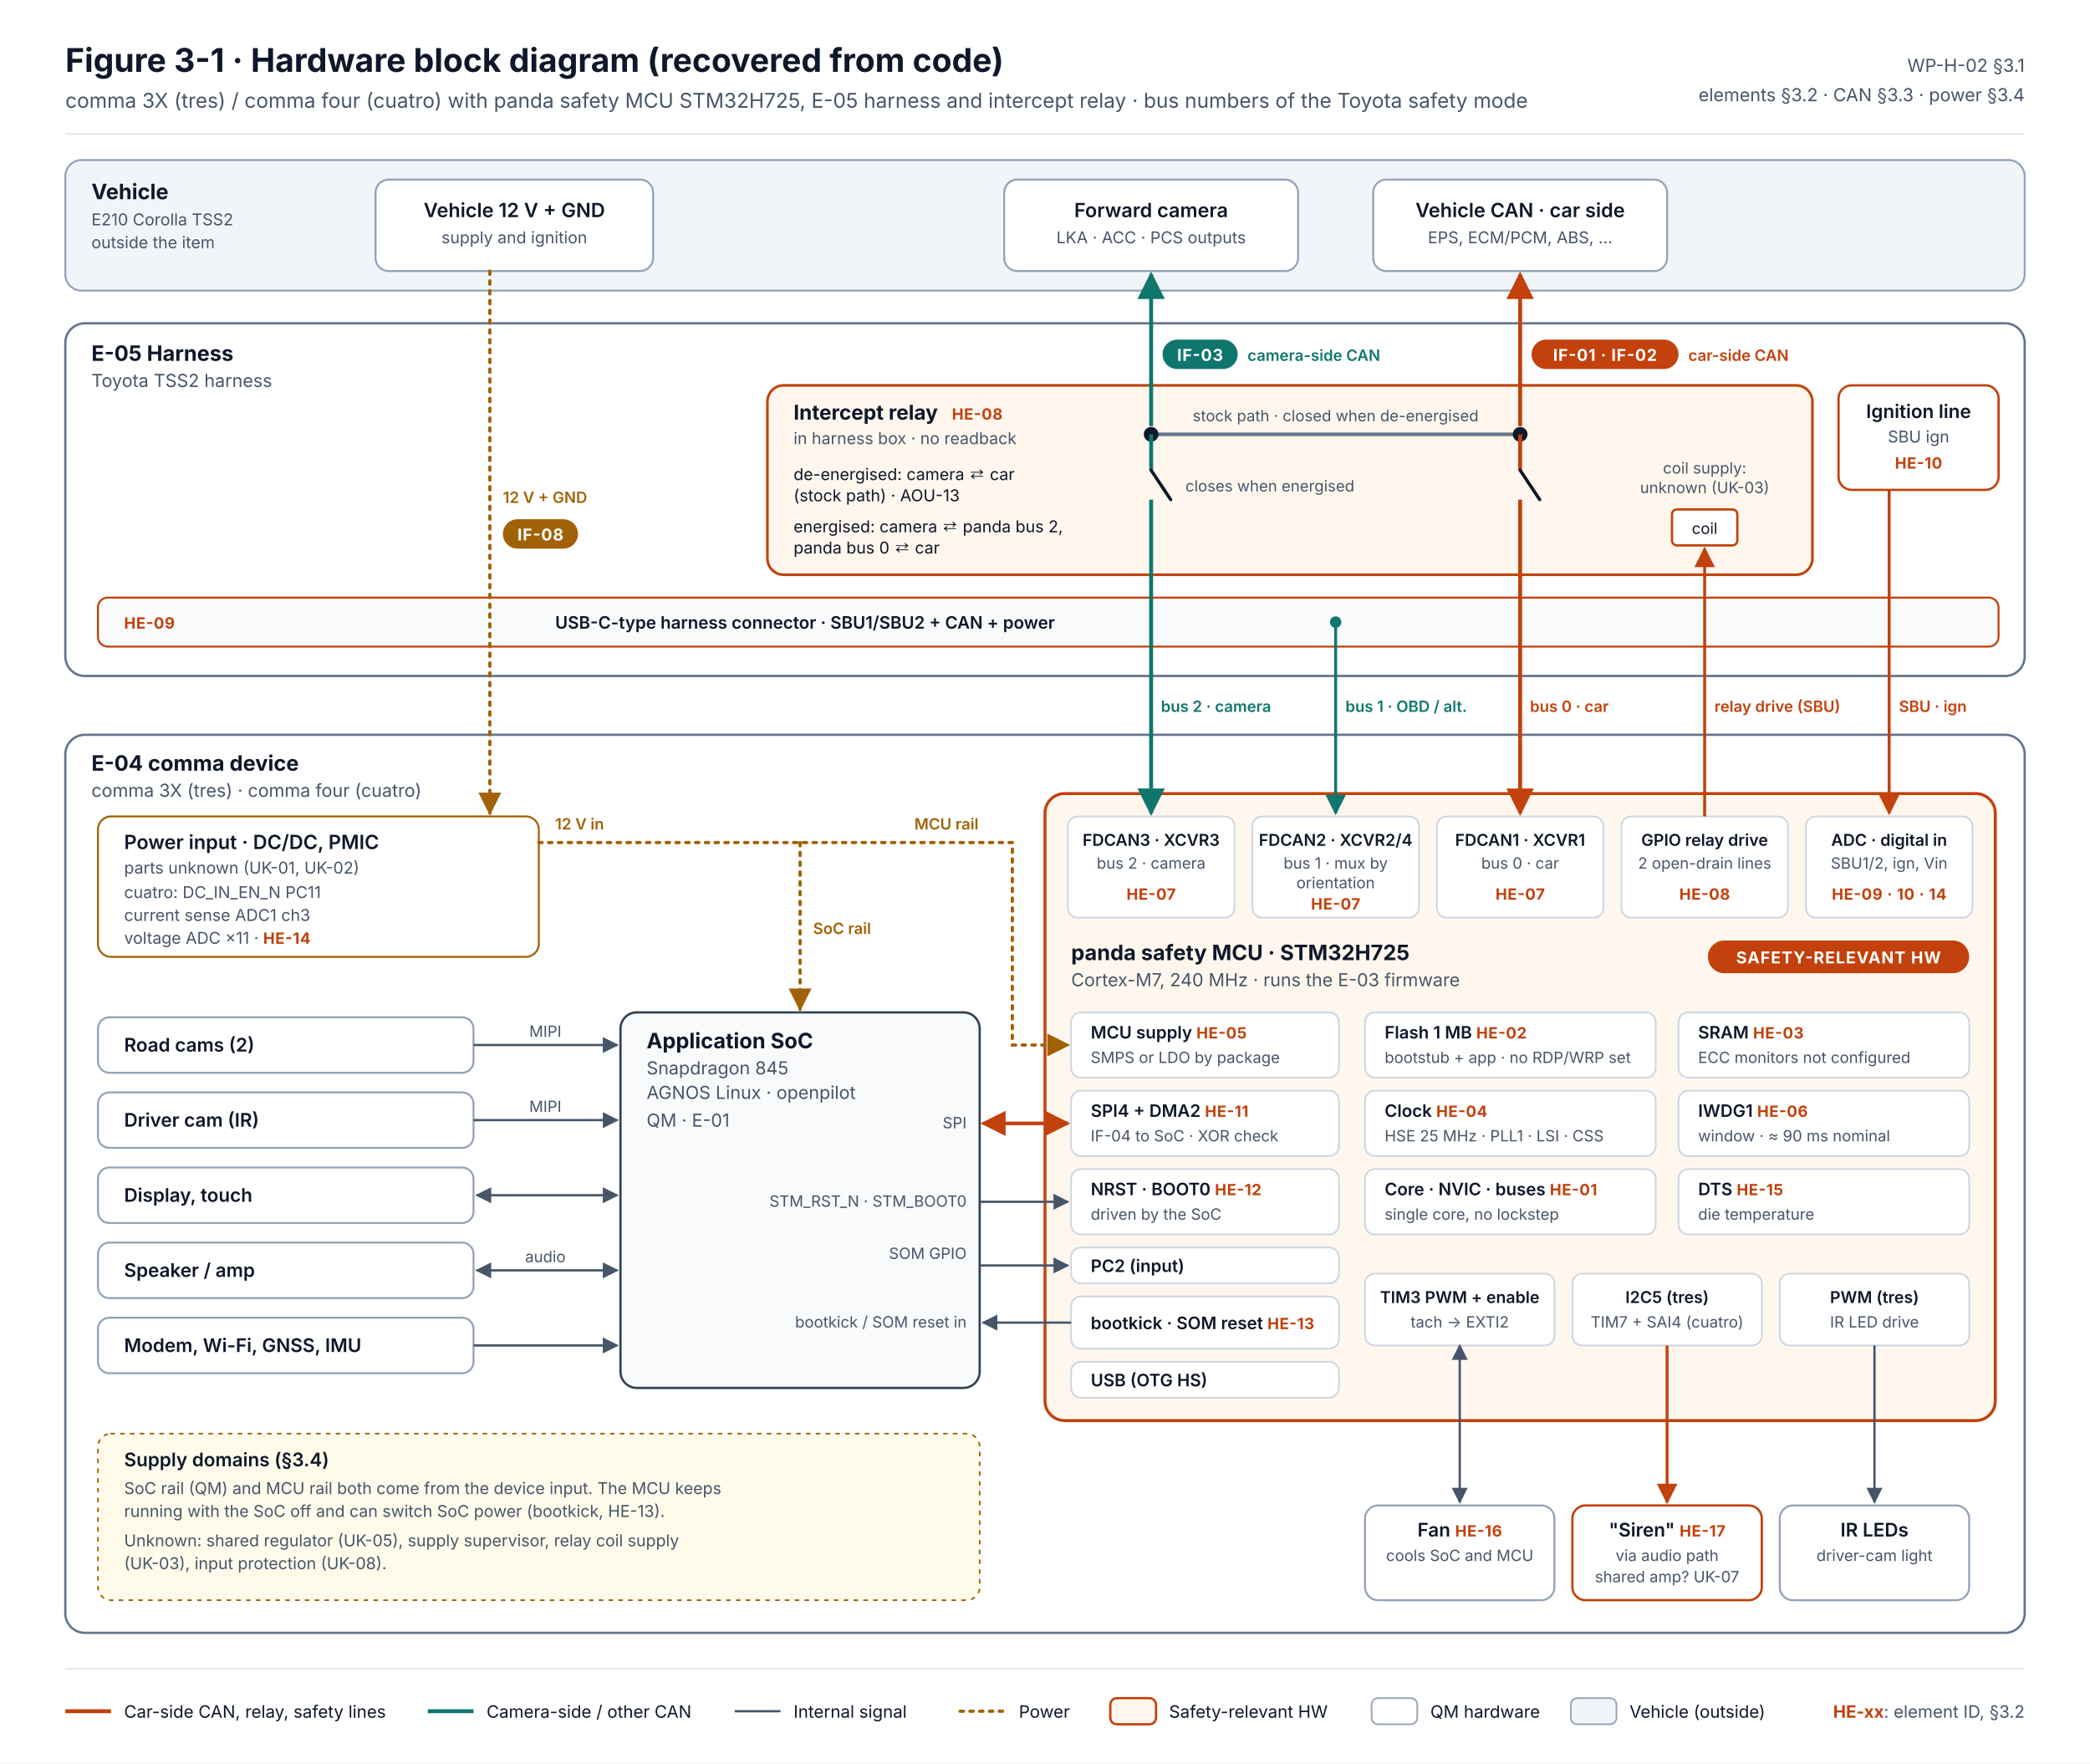
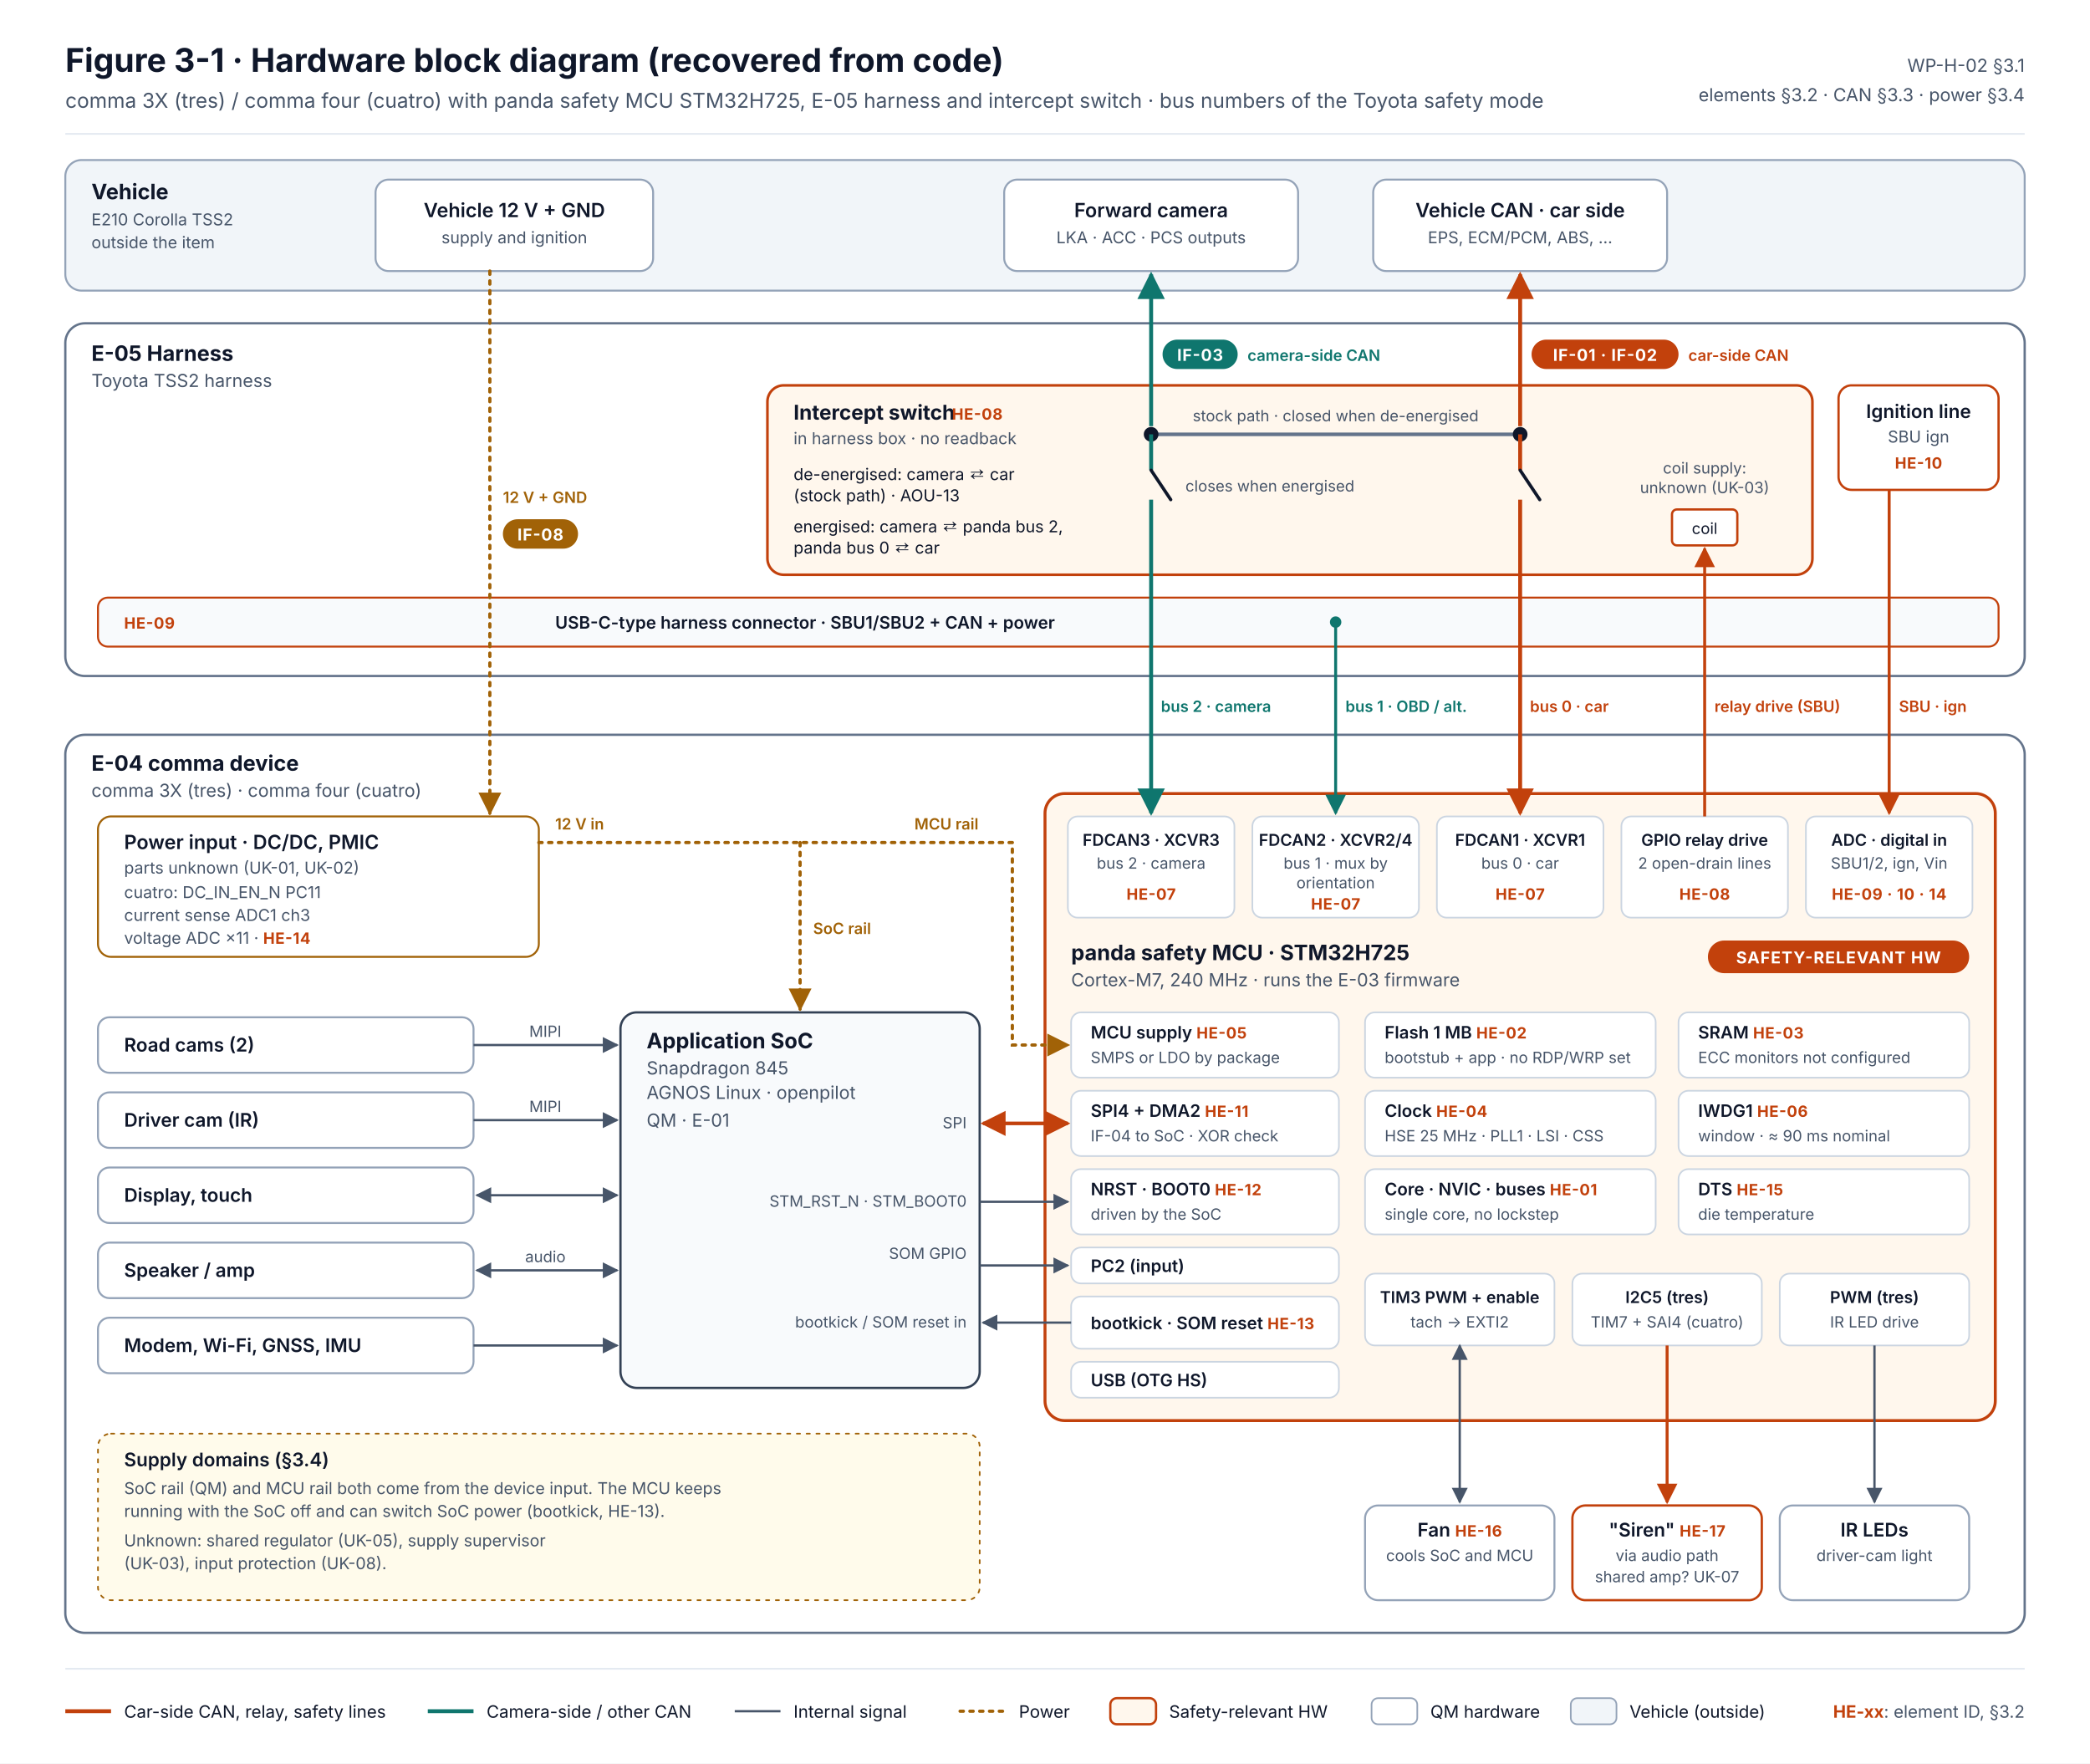
<svg xmlns="http://www.w3.org/2000/svg" width="1280" height="1080" viewBox="0 0 1280 1080" font-family="Inter, 'Segoe UI', Helvetica, Arial, sans-serif" role="img" aria-labelledby="t d">
  <defs>
    <marker id="aR" viewBox="0 0 10 10" refX="9" refY="5" markerWidth="7" markerHeight="7" orient="auto-start-reverse">
      <path d="M0 0L10 5L0 10z" fill="#C2410C" />
    </marker>
    <marker id="aT" viewBox="0 0 10 10" refX="9" refY="5" markerWidth="7" markerHeight="7" orient="auto-start-reverse">
      <path d="M0 0L10 5L0 10z" fill="#0F766E" />
    </marker>
    <marker id="aG" viewBox="0 0 10 10" refX="9" refY="5" markerWidth="7" markerHeight="7" orient="auto-start-reverse">
      <path d="M0 0L10 5L0 10z" fill="#475569" />
    </marker>
    <marker id="aY" viewBox="0 0 10 10" refX="9" refY="5" markerWidth="7" markerHeight="7" orient="auto-start-reverse">
      <path d="M0 0L10 5L0 10z" fill="#A16207" />
    </marker>
    <style>
      .t{fill:#0F172A}.m{fill:#475569}.s{font-size:11px}.xs{font-size:10px}.xxs{font-size:9.5px}.b{font-weight:700}.sb{font-weight:600}
      .box{fill:#FFFFFF;stroke:#94A3B8;stroke-width:1.2}
      .ext{fill:#F1F5F9;stroke:#94A3B8;stroke-width:1.2}
      .chip{fill:#FFFFFF;stroke:#CBD5E1;stroke-width:1}
      .sr{fill:#FFFFFF;stroke:#C2410C;stroke-width:1.4}
      .he{fill:#C2410C;font-size:9.5px;font-weight:700;letter-spacing:.03em}
      .tag{font-size:10px;font-weight:700;letter-spacing:.04em}
      .pw{fill:none;stroke:#A16207;stroke-width:2;stroke-dasharray:2 4;stroke-linecap:round}
    </style>
  </defs>
  <rect width="1280" height="1080" fill="#FFFFFF" />
  <text x="40" y="44" class="t b" font-size="20">Figure 3-1 · Hardware block diagram (recovered from code)</text>
-   <text x="40" y="66" class="m" font-size="12.5">comma 3X (tres) / comma four (cuatro) with panda safety MCU STM32H725, E-05 harness and intercept relay · bus numbers of the Toyota safety mode</text>
+   <text x="40" y="66" class="m" font-size="12.5">comma 3X (tres) / comma four (cuatro) with panda safety MCU STM32H725, E-05 harness and intercept switch · bus numbers of the Toyota safety mode</text>
  <text x="1240" y="44" class="m s" text-anchor="end">WP-H-02 §3.1</text>
  <text x="1240" y="62" class="m s" text-anchor="end">elements §3.2 · CAN §3.3 · power §3.4</text>
  <line x1="40" y1="82" x2="1240" y2="82" stroke="#E2E8F0" />
  <rect x="40" y="98" width="1200" height="80" rx="10" class="ext" />
  <text x="56" y="122" class="t b" font-size="13">Vehicle</text>
  <text x="56" y="138" class="m xs">E210 Corolla TSS2</text>
  <text x="56" y="152" class="m xs">outside the item</text>
  <rect x="230" y="110" width="170" height="56" rx="8" class="box" />
  <text x="315" y="133" class="t sb" font-size="12" text-anchor="middle">Vehicle 12 V + GND</text>
  <text x="315" y="149" class="m xs" text-anchor="middle">supply and ignition</text>
  <rect x="615" y="110" width="180" height="56" rx="8" class="box" />
  <text x="705" y="133" class="t sb" font-size="12" text-anchor="middle">Forward camera</text>
  <text x="705" y="149" class="m xs" text-anchor="middle">LKA · ACC · PCS outputs</text>
  <rect x="841" y="110" width="180" height="56" rx="8" class="box" />
  <text x="931" y="133" class="t sb" font-size="12" text-anchor="middle">Vehicle CAN · car side</text>
  <text x="931" y="149" class="m xs" text-anchor="middle">EPS, ECM/PCM, ABS, …</text>
  <rect x="40" y="198" width="1200" height="216" rx="12" fill="#FFFFFF" stroke="#64748B" stroke-width="1.4" />
  <text x="56" y="221" class="t b" font-size="13">E-05 Harness</text>
  <text x="56" y="237" class="m s">Toyota TSS2 harness</text>
  <rect x="470" y="236" width="640" height="116" rx="10" fill="#FFF7ED" stroke="#C2410C" stroke-width="1.6" />
-   <text x="486" y="257" class="t b" font-size="12.5">Intercept relay</text>
+   <text x="486" y="257" class="t b" font-size="12.5">Intercept switch</text>
  <text x="583" y="257" class="he">HE-08</text>
  <text x="486" y="272" class="m xs">in harness box · no readback</text>
  <text x="486" y="294" class="t xs">de-energised: camera ⇄ car</text>
  <text x="486" y="307" class="t xs">(stock path) · AOU-13</text>
  <text x="486" y="326" class="t xs">energised: camera ⇄ panda bus 2,</text>
  <text x="486" y="339" class="t xs">panda bus 0 ⇄ car</text>
  <line x1="705" y1="266" x2="931" y2="266" stroke="#64748B" stroke-width="2.2" />
  <text x="818" y="258" class="m xxs" text-anchor="middle">stock path · closed when de-energised</text>
  <circle cx="705" cy="266" r="4.5" fill="#0F172A" />
  <circle cx="931" cy="266" r="4.5" fill="#0F172A" />
  <line x1="705" y1="266" x2="705" y2="288" stroke="#0F766E" stroke-width="2.4" />
  <line x1="931" y1="266" x2="931" y2="288" stroke="#C2410C" stroke-width="2.4" />
  <line x1="705" y1="288" x2="717" y2="306" stroke="#0F172A" stroke-width="2" stroke-linecap="round" />
  <line x1="931" y1="288" x2="943" y2="306" stroke="#0F172A" stroke-width="2" stroke-linecap="round" />
  <text x="726" y="301" class="m xxs">closes when energised</text>
  <rect x="1024" y="312" width="40" height="22" rx="3" fill="#FFFFFF" stroke="#C2410C" stroke-width="1.4" />
  <text x="1044" y="327" class="t" font-size="9.5" text-anchor="middle">coil</text>
  <text x="1044" y="290" class="m xxs" text-anchor="middle">coil supply:</text>
  <text x="1044" y="302" class="m xxs" text-anchor="middle">unknown (UK-03)</text>
  <rect x="1126" y="236" width="98" height="64" rx="8" class="sr" />
  <text x="1175" y="256" class="t sb" font-size="11.5" text-anchor="middle">Ignition line</text>
  <text x="1175" y="271" class="m xs" text-anchor="middle">SBU ign</text>
  <text x="1175" y="287" class="he" text-anchor="middle">HE-10</text>
  <rect x="60" y="366" width="1164" height="30" rx="6" fill="#F8FAFC" stroke="#C2410C" stroke-width="1.2" />
  <text x="76" y="385" class="he">HE-09</text>
  <text x="340" y="385" class="t sb" font-size="10.5">USB-C-type harness connector · SBU1/SBU2 + CAN + power</text>
  <rect x="40" y="450" width="1200" height="550" rx="12" fill="#FFFFFF" stroke="#64748B" stroke-width="1.4" />
  <text x="56" y="472" class="t b" font-size="13">E-04 comma device</text>
  <text x="56" y="488" class="m s">comma 3X (tres) · comma four (cuatro)</text>
  <rect x="60" y="500" width="270" height="86" rx="8" fill="#FFFFFF" stroke="#A16207" stroke-width="1.2" />
  <text x="76" y="520" class="t sb" font-size="12">Power input · DC/DC, PMIC</text>
  <text x="76" y="535" class="m xs">parts unknown (UK-01, UK-02)</text>
  <text x="76" y="550" class="m xs">cuatro: DC_IN_EN_N PC11</text>
  <text x="76" y="564" class="m xs">current sense ADC1 ch3</text>
  <text x="76" y="578" class="m xs">voltage ADC ×11 · <tspan class="he">HE-14</tspan>
  </text>
  <rect x="60" y="623" width="230" height="34" rx="7" class="box" />
  <text x="76" y="644" class="t sb" font-size="11.5">Road cams (2)</text>
  <rect x="60" y="669" width="230" height="34" rx="7" class="box" />
  <text x="76" y="690" class="t sb" font-size="11.5">Driver cam (IR)</text>
  <rect x="60" y="715" width="230" height="34" rx="7" class="box" />
  <text x="76" y="736" class="t sb" font-size="11.5">Display, touch</text>
  <rect x="60" y="761" width="230" height="34" rx="7" class="box" />
  <text x="76" y="782" class="t sb" font-size="11.5">Speaker / amp</text>
  <rect x="60" y="807" width="230" height="34" rx="7" class="box" />
  <text x="76" y="828" class="t sb" font-size="11.5">Modem, Wi-Fi, GNSS, IMU</text>
  <rect x="380" y="620" width="220" height="230" rx="10" fill="#F8FAFC" stroke="#334155" stroke-width="1.4" />
  <text x="396" y="642" class="t b" font-size="13">Application SoC</text>
  <text x="396" y="658" class="m s">Snapdragon 845</text>
  <text x="396" y="673" class="m s">AGNOS Linux · openpilot</text>
  <text x="396" y="690" class="m s">QM · E-01</text>
  <text x="592" y="691" class="m xxs" text-anchor="end">SPI</text>
  <text x="592" y="739" class="m xxs" text-anchor="end">STM_RST_N · STM_BOOT0</text>
  <text x="592" y="771" class="m xxs" text-anchor="end">SOM GPIO</text>
  <text x="592" y="813" class="m xxs" text-anchor="end">bootkick / SOM reset in</text>
  <path d="M290 640 H378" fill="none" stroke="#475569" stroke-width="1.4" marker-end="url(#aG)" />
  <text x="334" y="635" class="m xxs" text-anchor="middle">MIPI</text>
  <path d="M290 686 H378" fill="none" stroke="#475569" stroke-width="1.4" marker-end="url(#aG)" />
  <text x="334" y="681" class="m xxs" text-anchor="middle">MIPI</text>
  <path d="M292 732 H378" fill="none" stroke="#475569" stroke-width="1.4" marker-end="url(#aG)" marker-start="url(#aG)" />
  <path d="M292 778 H378" fill="none" stroke="#475569" stroke-width="1.4" marker-end="url(#aG)" marker-start="url(#aG)" />
  <text x="334" y="773" class="m xxs" text-anchor="middle">audio</text>
  <path d="M290 824 H378" fill="none" stroke="#475569" stroke-width="1.4" marker-end="url(#aG)" />
  <rect x="640" y="486" width="582" height="384" rx="12" fill="#FFF7ED" stroke="#C2410C" stroke-width="1.8" />
  <rect x="654" y="500" width="102" height="62" rx="6" class="chip" />
  <text x="705" y="518" class="t sb" font-size="10" text-anchor="middle">FDCAN3 · XCVR3</text>
  <text x="705" y="532" class="m xxs" text-anchor="middle">bus 2 · camera</text>
  <text x="705" y="551" class="he" text-anchor="middle">HE-07</text>
  <rect x="767" y="500" width="102" height="62" rx="6" class="chip" />
  <text x="818" y="518" class="t sb" font-size="10" text-anchor="middle">FDCAN2 · XCVR2/4</text>
  <text x="818" y="532" class="m xxs" text-anchor="middle">bus 1 · mux by</text>
  <text x="818" y="544" class="m xxs" text-anchor="middle">orientation</text>
  <text x="818" y="557" class="he" text-anchor="middle">HE-07</text>
  <rect x="880" y="500" width="102" height="62" rx="6" class="chip" />
  <text x="931" y="518" class="t sb" font-size="10" text-anchor="middle">FDCAN1 · XCVR1</text>
  <text x="931" y="532" class="m xxs" text-anchor="middle">bus 0 · car</text>
  <text x="931" y="551" class="he" text-anchor="middle">HE-07</text>
  <rect x="993" y="500" width="102" height="62" rx="6" class="chip" />
  <text x="1044" y="518" class="t sb" font-size="10" text-anchor="middle">GPIO relay drive</text>
  <text x="1044" y="532" class="m xxs" text-anchor="middle">2 open-drain lines</text>
  <text x="1044" y="551" class="he" text-anchor="middle">HE-08</text>
  <rect x="1106" y="500" width="102" height="62" rx="6" class="chip" />
  <text x="1157" y="518" class="t sb" font-size="10" text-anchor="middle">ADC · digital in</text>
  <text x="1157" y="532" class="m xxs" text-anchor="middle">SBU1/2, ign, Vin</text>
  <text x="1157" y="551" class="he" text-anchor="middle">HE-09 · 10 · 14</text>
  <text x="656" y="588" class="t b" font-size="13">panda safety MCU · STM32H725</text>
  <text x="656" y="604" class="m s">Cortex-M7, 240 MHz · runs the E-03 firmware</text>
  <rect x="1046" y="576" width="160" height="20" rx="10" fill="#C2410C" />
  <text x="1126" y="590" fill="#FFFFFF" font-size="10" font-weight="700" text-anchor="middle" letter-spacing=".05em">SAFETY-RELEVANT HW</text>
  <rect x="656" y="620" width="164" height="40" rx="6" class="chip" />
  <text x="668" y="636" class="t sb" font-size="10.5">MCU supply <tspan class="he">HE-05</tspan>
  </text>
  <text x="668" y="651" class="m xxs">SMPS or LDO by package</text>
  <rect x="656" y="668" width="164" height="40" rx="6" class="chip" />
  <text x="668" y="684" class="t sb" font-size="10.5">SPI4 + DMA2 <tspan class="he">HE-11</tspan>
  </text>
  <text x="668" y="699" class="m xxs">IF-04 to SoC · XOR check</text>
  <rect x="656" y="716" width="164" height="40" rx="6" class="chip" />
  <text x="668" y="732" class="t sb" font-size="10.5">NRST · BOOT0 <tspan class="he">HE-12</tspan>
  </text>
  <text x="668" y="747" class="m xxs">driven by the SoC</text>
  <rect x="656" y="764" width="164" height="22" rx="6" class="chip" />
  <text x="668" y="779" class="t sb" font-size="10.5">PC2 (input)</text>
  <rect x="656" y="794" width="164" height="32" rx="6" class="chip" />
  <text x="668" y="814" class="t sb" font-size="10.5">bootkick · SOM reset <tspan class="he">HE-13</tspan>
  </text>
  <rect x="656" y="834" width="164" height="22" rx="6" class="chip" />
  <text x="668" y="849" class="t sb" font-size="10.5">USB (OTG HS)</text>
  <rect x="836" y="620" width="178" height="40" rx="6" class="chip" />
  <text x="848" y="636" class="t sb" font-size="10.5">Flash 1 MB <tspan class="he">HE-02</tspan>
  </text>
  <text x="848" y="651" class="m xxs">bootstub + app · no RDP/WRP set</text>
  <rect x="1028" y="620" width="178" height="40" rx="6" class="chip" />
  <text x="1040" y="636" class="t sb" font-size="10.5">SRAM <tspan class="he">HE-03</tspan>
  </text>
  <text x="1040" y="651" class="m xxs">ECC monitors not configured</text>
  <rect x="836" y="668" width="178" height="40" rx="6" class="chip" />
  <text x="848" y="684" class="t sb" font-size="10.5">Clock <tspan class="he">HE-04</tspan>
  </text>
  <text x="848" y="699" class="m xxs">HSE 25 MHz · PLL1 · LSI · CSS</text>
  <rect x="1028" y="668" width="178" height="40" rx="6" class="chip" />
  <text x="1040" y="684" class="t sb" font-size="10.5">IWDG1 <tspan class="he">HE-06</tspan>
  </text>
  <text x="1040" y="699" class="m xxs">window · ≈ 90 ms nominal</text>
  <rect x="836" y="716" width="178" height="40" rx="6" class="chip" />
  <text x="848" y="732" class="t sb" font-size="10.5">Core · NVIC · buses <tspan class="he">HE-01</tspan>
  </text>
  <text x="848" y="747" class="m xxs">single core, no lockstep</text>
  <rect x="1028" y="716" width="178" height="40" rx="6" class="chip" />
  <text x="1040" y="732" class="t sb" font-size="10.5">DTS <tspan class="he">HE-15</tspan>
  </text>
  <text x="1040" y="747" class="m xxs">die temperature</text>
  <rect x="836" y="780" width="116" height="44" rx="6" class="chip" />
  <text x="894" y="798" class="t sb" font-size="10" text-anchor="middle">TIM3 PWM + enable</text>
  <text x="894" y="813" class="m xxs" text-anchor="middle">tach → EXTI2</text>
  <rect x="963" y="780" width="116" height="44" rx="6" class="chip" />
  <text x="1021" y="798" class="t sb" font-size="10" text-anchor="middle">I2C5 (tres)</text>
  <text x="1021" y="813" class="m xxs" text-anchor="middle">TIM7 + SAI4 (cuatro)</text>
  <rect x="1090" y="780" width="116" height="44" rx="6" class="chip" />
  <text x="1148" y="798" class="t sb" font-size="10" text-anchor="middle">PWM (tres)</text>
  <text x="1148" y="813" class="m xxs" text-anchor="middle">IR LED drive</text>
  <rect x="836" y="922" width="116" height="58" rx="8" class="box" />
  <text x="894" y="941" class="t sb" font-size="11.5" text-anchor="middle">Fan <tspan class="he">HE-16</tspan>
  </text>
  <text x="894" y="956" class="m xxs" text-anchor="middle">cools SoC and MCU</text>
  <rect x="963" y="922" width="116" height="58" rx="8" class="sr" />
  <text x="1021" y="941" class="t sb" font-size="11.5" text-anchor="middle">"Siren" <tspan class="he">HE-17</tspan>
  </text>
  <text x="1021" y="956" class="m xxs" text-anchor="middle">via audio path</text>
  <text x="1021" y="969" class="m xxs" text-anchor="middle">shared amp? UK-07</text>
  <rect x="1090" y="922" width="116" height="58" rx="8" class="box" />
  <text x="1148" y="941" class="t sb" font-size="11.5" text-anchor="middle">IR LEDs</text>
  <text x="1148" y="956" class="m xxs" text-anchor="middle">driver-cam light</text>
  <path d="M894 824 V920" fill="none" stroke="#475569" stroke-width="1.4" marker-end="url(#aG)" marker-start="url(#aG)" />
  <path d="M1021 824 V920" fill="none" stroke="#C2410C" stroke-width="1.8" marker-end="url(#aR)" />
  <path d="M1148 824 V920" fill="none" stroke="#475569" stroke-width="1.4" marker-end="url(#aG)" />
  <rect x="60" y="878" width="540" height="102" rx="8" fill="#FFFBEB" stroke="#A16207" stroke-width="1" stroke-dasharray="2 4" stroke-linecap="round" />
  <text x="76" y="898" class="t sb" font-size="11.5">Supply domains (§3.4)</text>
  <text x="76" y="915" class="m xs">SoC rail (QM) and MCU rail both come from the device input. The MCU keeps</text>
  <text x="76" y="929" class="m xs">running with the SoC off and can switch SoC power (bootkick, HE-13).</text>
-   <text x="76" y="947" class="m xs">Unknown: shared regulator (UK-05), supply supervisor, relay coil supply</text>
+   <text x="76" y="947" class="m xs">Unknown: shared regulator (UK-05), supply supervisor</text>
  <text x="76" y="961" class="m xs">(UK-03), input protection (UK-08).</text>
  <path d="M300 166 V498" class="pw" marker-end="url(#aY)" />
  <path d="M330 516 H620 V640 H654" class="pw" marker-end="url(#aY)" />
  <path d="M490 516 V618" class="pw" marker-end="url(#aY)" />
  <text x="498" y="572" fill="#A16207" font-size="9.5" font-weight="600">SoC rail</text>
  <text x="560" y="508" fill="#A16207" font-size="9.5" font-weight="600">MCU rail</text>
  <text x="340" y="508" fill="#A16207" font-size="9.5" font-weight="600">12 V in</text>
  <text x="308" y="308" fill="#A16207" font-size="9.5" font-weight="600">12 V + GND</text>
  <g class="tag">
    <rect x="308" y="318" width="46" height="18" rx="9" fill="#A16207" />
    <text x="331" y="331" fill="#fff" text-anchor="middle">IF-08</text>
  </g>
  <path d="M705 168 V261" fill="none" stroke="#0F766E" stroke-width="2.4" marker-start="url(#aT)" />
  <path d="M705 306 V498" fill="none" stroke="#0F766E" stroke-width="2.4" marker-end="url(#aT)" />
  <path d="M931 168 V261" fill="none" stroke="#C2410C" stroke-width="2.4" marker-start="url(#aR)" />
  <path d="M931 306 V498" fill="none" stroke="#C2410C" stroke-width="2.4" marker-end="url(#aR)" />
  <circle cx="818" cy="381" r="3.5" fill="#0F766E" />
  <path d="M818 384 V498" fill="none" stroke="#0F766E" stroke-width="1.8" marker-end="url(#aT)" />
  <path d="M1044 500 V336" fill="none" stroke="#C2410C" stroke-width="1.8" marker-end="url(#aR)" />
  <path d="M1157 300 V498" fill="none" stroke="#C2410C" stroke-width="1.8" marker-end="url(#aR)" />
  <g class="tag">
    <rect x="712" y="208" width="46" height="18" rx="9" fill="#0F766E" />
    <text x="735" y="221" fill="#fff" text-anchor="middle">IF-03</text>
    <rect x="938" y="208" width="90" height="18" rx="9" fill="#C2410C" />
    <text x="983" y="221" fill="#fff" text-anchor="middle">IF-01 · IF-02</text>
  </g>
  <text x="764" y="221" fill="#0F766E" font-size="9.5" font-weight="600">camera-side CAN</text>
  <text x="1034" y="221" fill="#C2410C" font-size="9.5" font-weight="600">car-side CAN</text>
  <text x="711" y="436" fill="#0F766E" font-size="9.5" font-weight="600">bus 2 · camera</text>
  <text x="824" y="436" fill="#0F766E" font-size="9.5" font-weight="600">bus 1 · OBD / alt.</text>
  <text x="937" y="436" fill="#C2410C" font-size="9.5" font-weight="600">bus 0 · car</text>
  <text x="1050" y="436" fill="#C2410C" font-size="9.5" font-weight="600">relay drive (SBU)</text>
  <text x="1163" y="436" fill="#C2410C" font-size="9.5" font-weight="600">SBU · ign</text>
  <path d="M602 688 H654" fill="none" stroke="#C2410C" stroke-width="2.2" marker-end="url(#aR)" marker-start="url(#aR)" />
  <path d="M600 736 H654" fill="none" stroke="#475569" stroke-width="1.4" marker-end="url(#aG)" />
  <path d="M600 775 H654" fill="none" stroke="#475569" stroke-width="1.4" marker-end="url(#aG)" />
  <path d="M656 810 H602" fill="none" stroke="#475569" stroke-width="1.4" marker-end="url(#aG)" />
  <line x1="40" y1="1022" x2="1240" y2="1022" stroke="#E2E8F0" />
  <g transform="translate(40,1048)" font-size="10.5">
    <line x1="0" y1="0" x2="28" y2="0" stroke="#C2410C" stroke-width="2.4" />
    <text x="36" y="4" class="t">Car-side CAN, relay, safety lines</text>
    <line x1="222" y1="0" x2="250" y2="0" stroke="#0F766E" stroke-width="2.4" />
    <text x="258" y="4" class="t">Camera-side / other CAN</text>
    <line x1="410" y1="0" x2="438" y2="0" stroke="#475569" stroke-width="1.4" />
    <text x="446" y="4" class="t">Internal signal</text>
    <line x1="548" y1="0" x2="576" y2="0" stroke="#A16207" stroke-width="2" stroke-dasharray="2 4" stroke-linecap="round" />
    <text x="584" y="4" class="t">Power</text>
    <rect x="640" y="-8" width="28" height="16" rx="4" fill="#FFF7ED" stroke="#C2410C" stroke-width="1.4" />
    <text x="676" y="4" class="t">Safety-relevant HW</text>
    <rect x="800" y="-8" width="28" height="16" rx="4" fill="#FFFFFF" stroke="#94A3B8" />
    <text x="836" y="4" class="t">QM hardware</text>
    <rect x="922" y="-8" width="28" height="16" rx="4" fill="#F1F5F9" stroke="#94A3B8" />
    <text x="958" y="4" class="t">Vehicle (outside)</text>
    <text x="1200" y="4" class="m" text-anchor="end">
      <tspan fill="#C2410C" font-weight="700">HE-xx</tspan>: element ID, §3.2</text>
  </g>
</svg>
